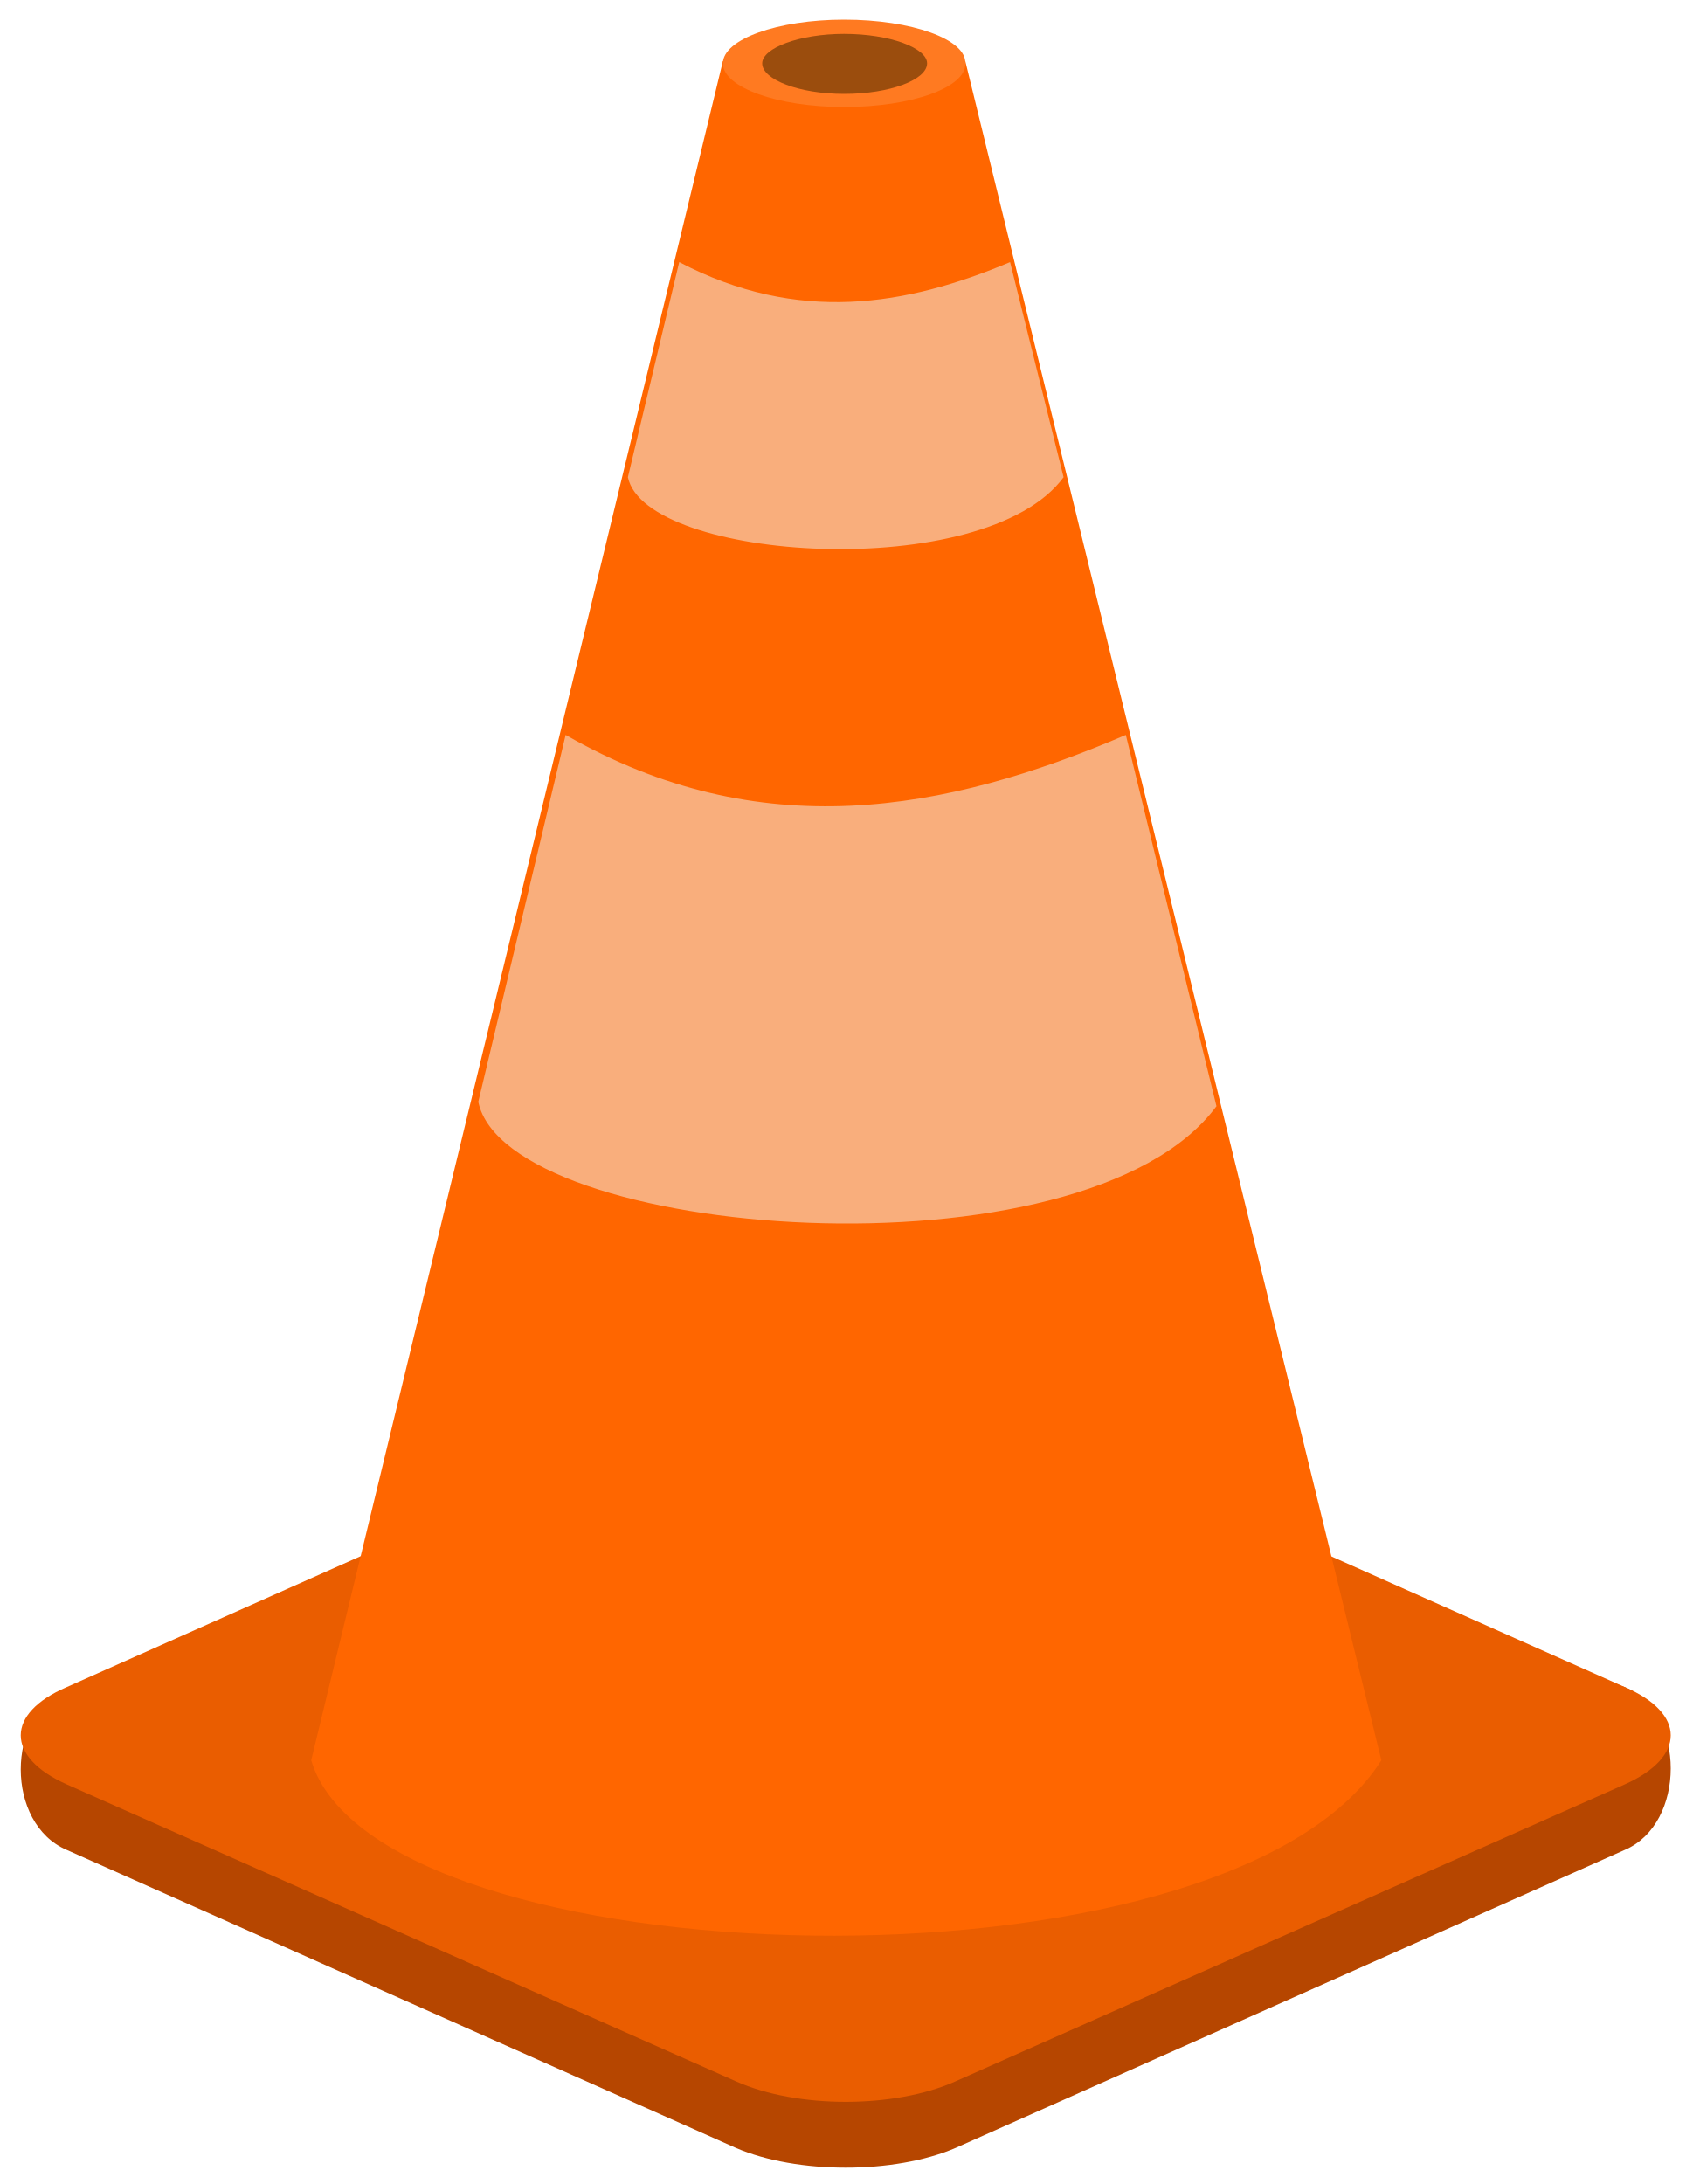
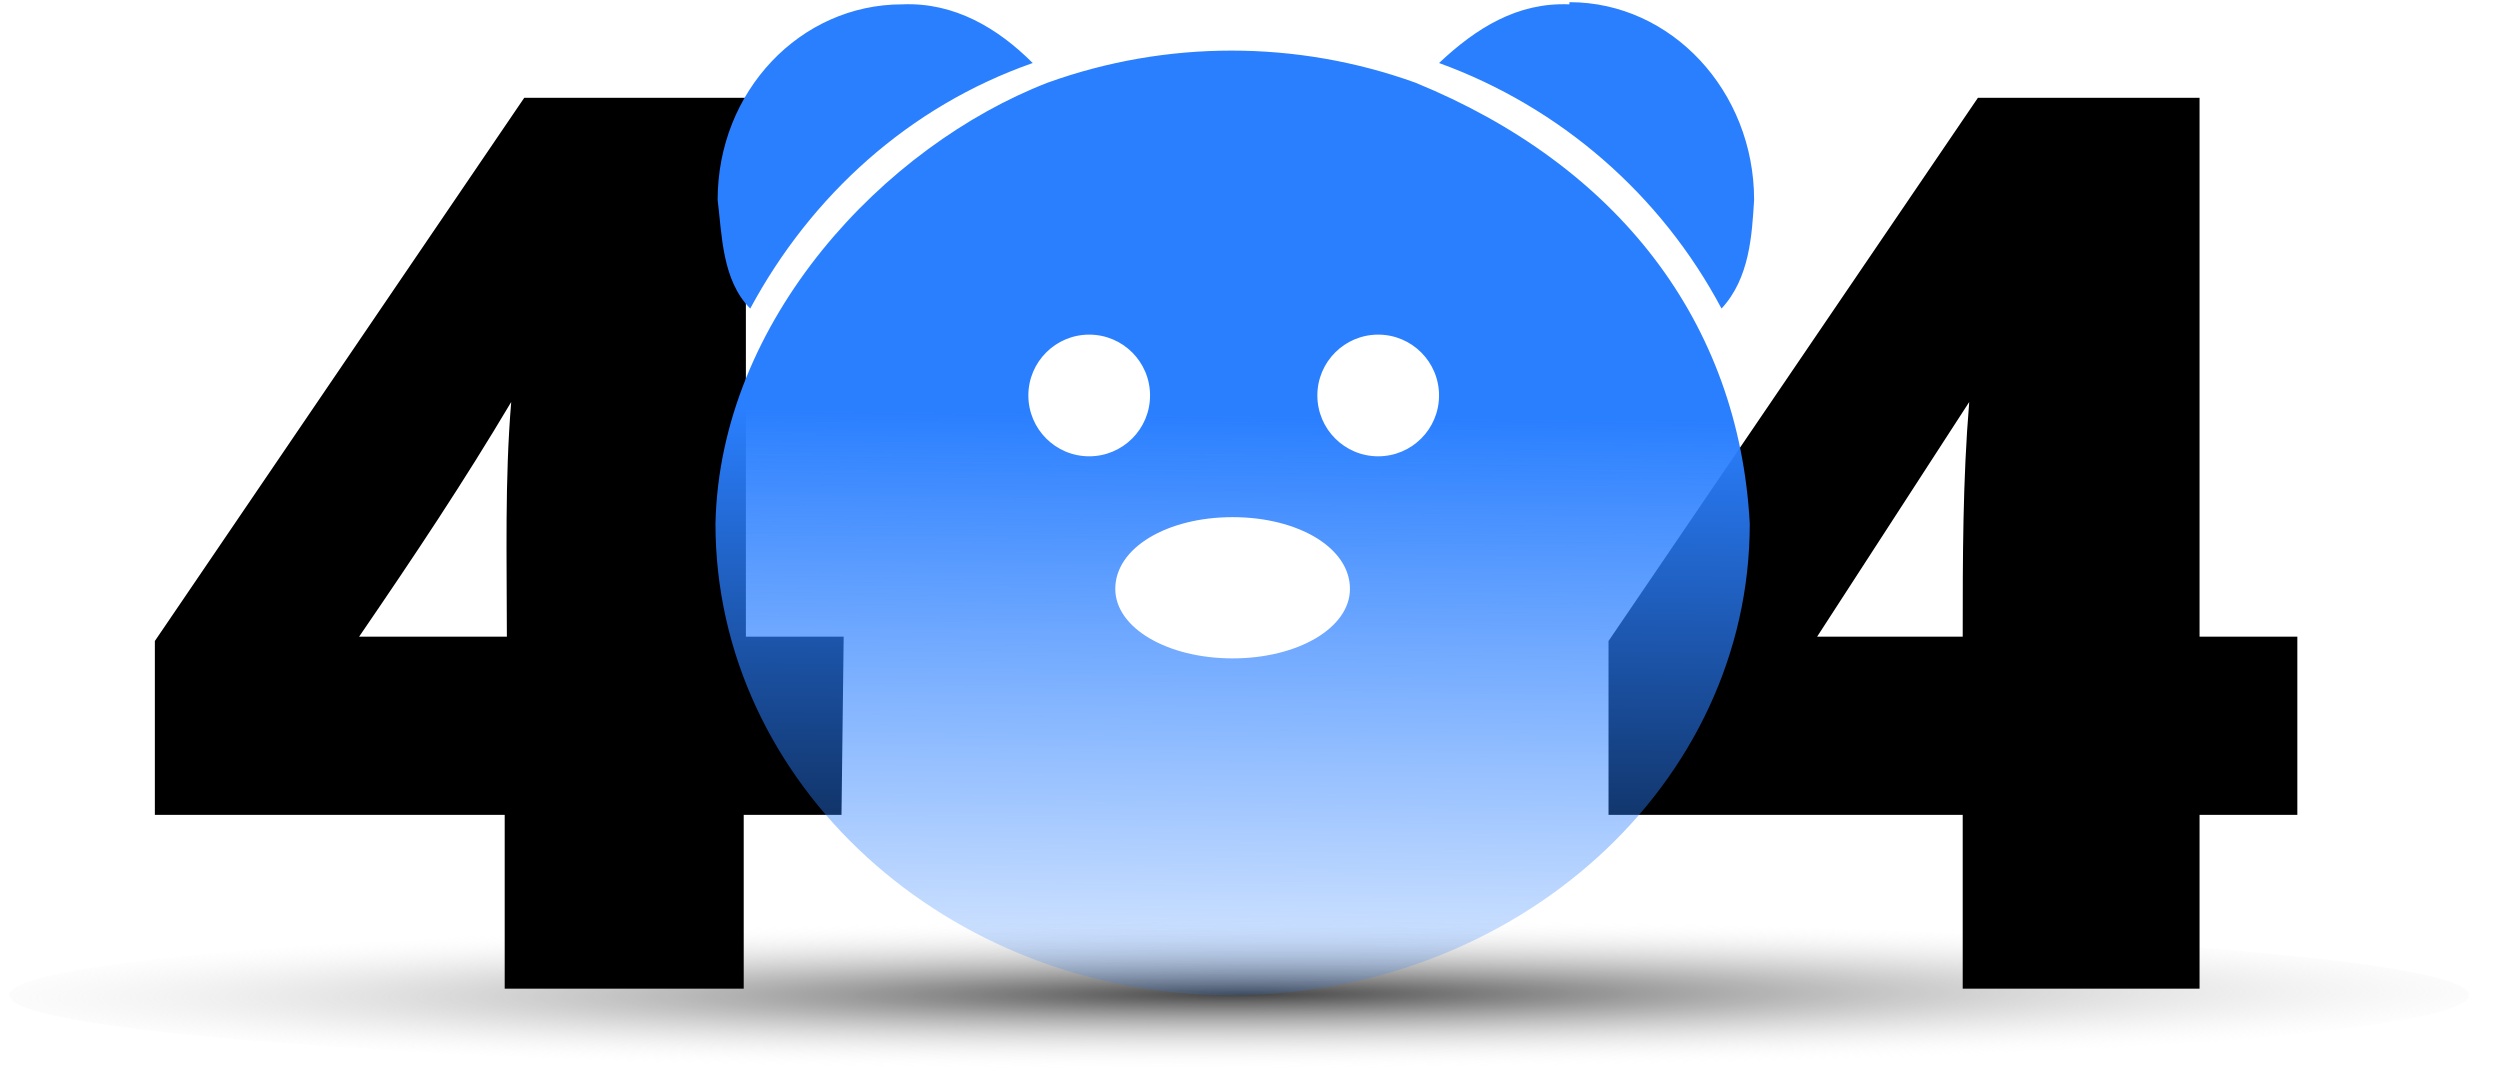
- <svg xmlns="http://www.w3.org/2000/svg" height="200" width="155">
-   <path d="M87.5 133.3l61.3 21.2c5.6 2.4 5.6 12.5 0 14.9l-61.3 27.3c-5.6 2.4-14.5 2.4-20.1 0L6.1 169.4c-5.6-2.4-5.6-12.3 0-14.8l61.3-21.3c5.6-2.5 14.5-2.5 20.1 0z" fill="#b64600" />
-   <path d="M87.5 127.2l61.3 27.3c5.6 2.4 5.6 6.4 0 8.9l-61.3 27.2c-5.6 2.5-14.5 2.5-20.1 0L6.1 163.4c-5.6-2.5-5.6-6.5 0-8.9l61.3-27.3c5.6-2.4 14.5-2.4 20.1 0z" fill="#ea5d00" />
-   <path d="M66.2 5.6h22.2l38.1 155.6c-14.3 22.6-92 20.2-98 0z" fill="#f60" />
-   <path d="M51.8 67.3c17.8 10.2 34.7 7.1 51.3 0l8.3 34c-12.1 16.4-65 12.2-67.6-.4z" fill="#f5dece" opacity=".6" />
-   <path d="M88.4 5.8c.1 2.2-4.9 4-11.1 4-6.1 0-11.1-1.8-11.1-4s5-4 11.1-4c6.2 0 11.2 1.8 11.1 4z" fill="#ff7a21" />
-   <path d="M84.9 5.8c0 1.5-3.4 2.8-7.6 2.8-4.1 0-7.5-1.3-7.5-2.8 0-1.4 3.4-2.7 7.5-2.7 4.2 0 7.6 1.3 7.6 2.7z" fill="#582f00" opacity=".6" />
-   <path d="M62.2 24c10.9 5.7 20.8 4 30.3 0l4.9 19.7c-7.2 9.8-38.3 7.7-39.9 0z" fill="#f5dece" opacity=".6" />
+ <svg xmlns="http://www.w3.org/2000/svg" height="186" viewBox="0 0 114 50" width="428">
+   <linearGradient id="a" gradientUnits="userSpaceOnUse" x1="104.6" x2="104.2" y1="33.1" y2="65">
+     <stop offset="0" stop-color="#2a7fff" />
+     <stop offset="1" stop-color="#2a7fff" stop-opacity="0" />
+   </linearGradient>
+   <radialGradient id="b" cx="105.2" cy="59.6" gradientTransform="matrix(1.14621 -.0033 .00017 .0606 -16 56.5)" gradientUnits="userSpaceOnUse" r="57.3">
+     <stop offset="0" stop-color="#444" />
+     <stop offset="1" stop-color="#fff" stop-opacity="0" />
+   </radialGradient>
+   <g transform="translate(-48 -14)">
+     <ellipse cx="104.5" cy="59.8" fill="url(#b)" rx="56.6" ry="3.5" />
+     <path d="m86.2 51.5h-4.5v8h-11v-8h-16.1v-8l17-25h10.2v24.8h4.5zm-15.4-8.2c0-3.6-.1-7.2.2-10.8-2.2 3.7-4.4 7-7 10.8zm47.7-68.1c0 5.3-.4 11-3.4 15.6-2.4 3.7-7 5.4-11.3 5.3-4.2.1-8.7-1.6-11-5.2a29 29 0 0 1 -3.8-16.7c.2-5.2.7-10.6 3.7-15 2.5-3.8 7.3-5.3 11.8-5 4.2 0 8.4 2 10.6 5.7 2.9 4.5 3.4 10 3.4 15.3zm-18.5 0c.1 3.4 0 6.9 1.1 10.1.5 1.7 2.8 2.7 4.3 1.5 1.7-1.6 1.7-4.3 2-6.5.2-4.6.4-9.3-.5-13.9-.3-1.6-1.4-3.7-3.4-3.4-2.1.2-2.8 2.6-3 4.4-.4 2.6-.5 5.2-.5 7.8zm53.2 76.3h-4.5v8h-10.9v-8h-16.3v-8l17-25h10.2v24.8h4.5zm-15.4-8.2c0-3.6 0-7.2.3-10.8l-7 10.8z" />
+     <path d="m112.6 17.8c9.3 3.8 14.9 11 15.4 20.3 0 12-10.7 21.7-23.9 21.7-13 0-23.7-9.7-23.7-21.7.2-9.4 7.8-17.4 15.3-20.3a25 25 0 0 1 16.9 0zm-8.4 20c-3 0-5.4 1.4-5.4 3.3 0 1.8 2.4 3.2 5.4 3.2s5.4-1.4 5.4-3.2c0-1.9-2.4-3.3-5.4-3.3zm6.7-8.4a2.8 2.8 0 1 0 0 5.6 2.8 2.8 0 0 0 0-5.6zm-13.3 0a2.8 2.8 0 1 0 0 5.6 2.8 2.8 0 0 0 0-5.6zm-8.6-15.2c2.4-.1 4.4 1.1 6 2.7-5.7 2-10.2 6.1-13 11.3-1.3-1.3-1.3-3.4-1.5-5 0-5 3.8-9 8.5-9zm30.7 0c-2.4-.1-4.3 1.1-6 2.7a24 24 0 0 1 13 11.3c1.3-1.4 1.4-3.4 1.5-5 0-5-3.8-9.1-8.5-9.1z" fill="url(#a)" />
+   </g>
</svg>
